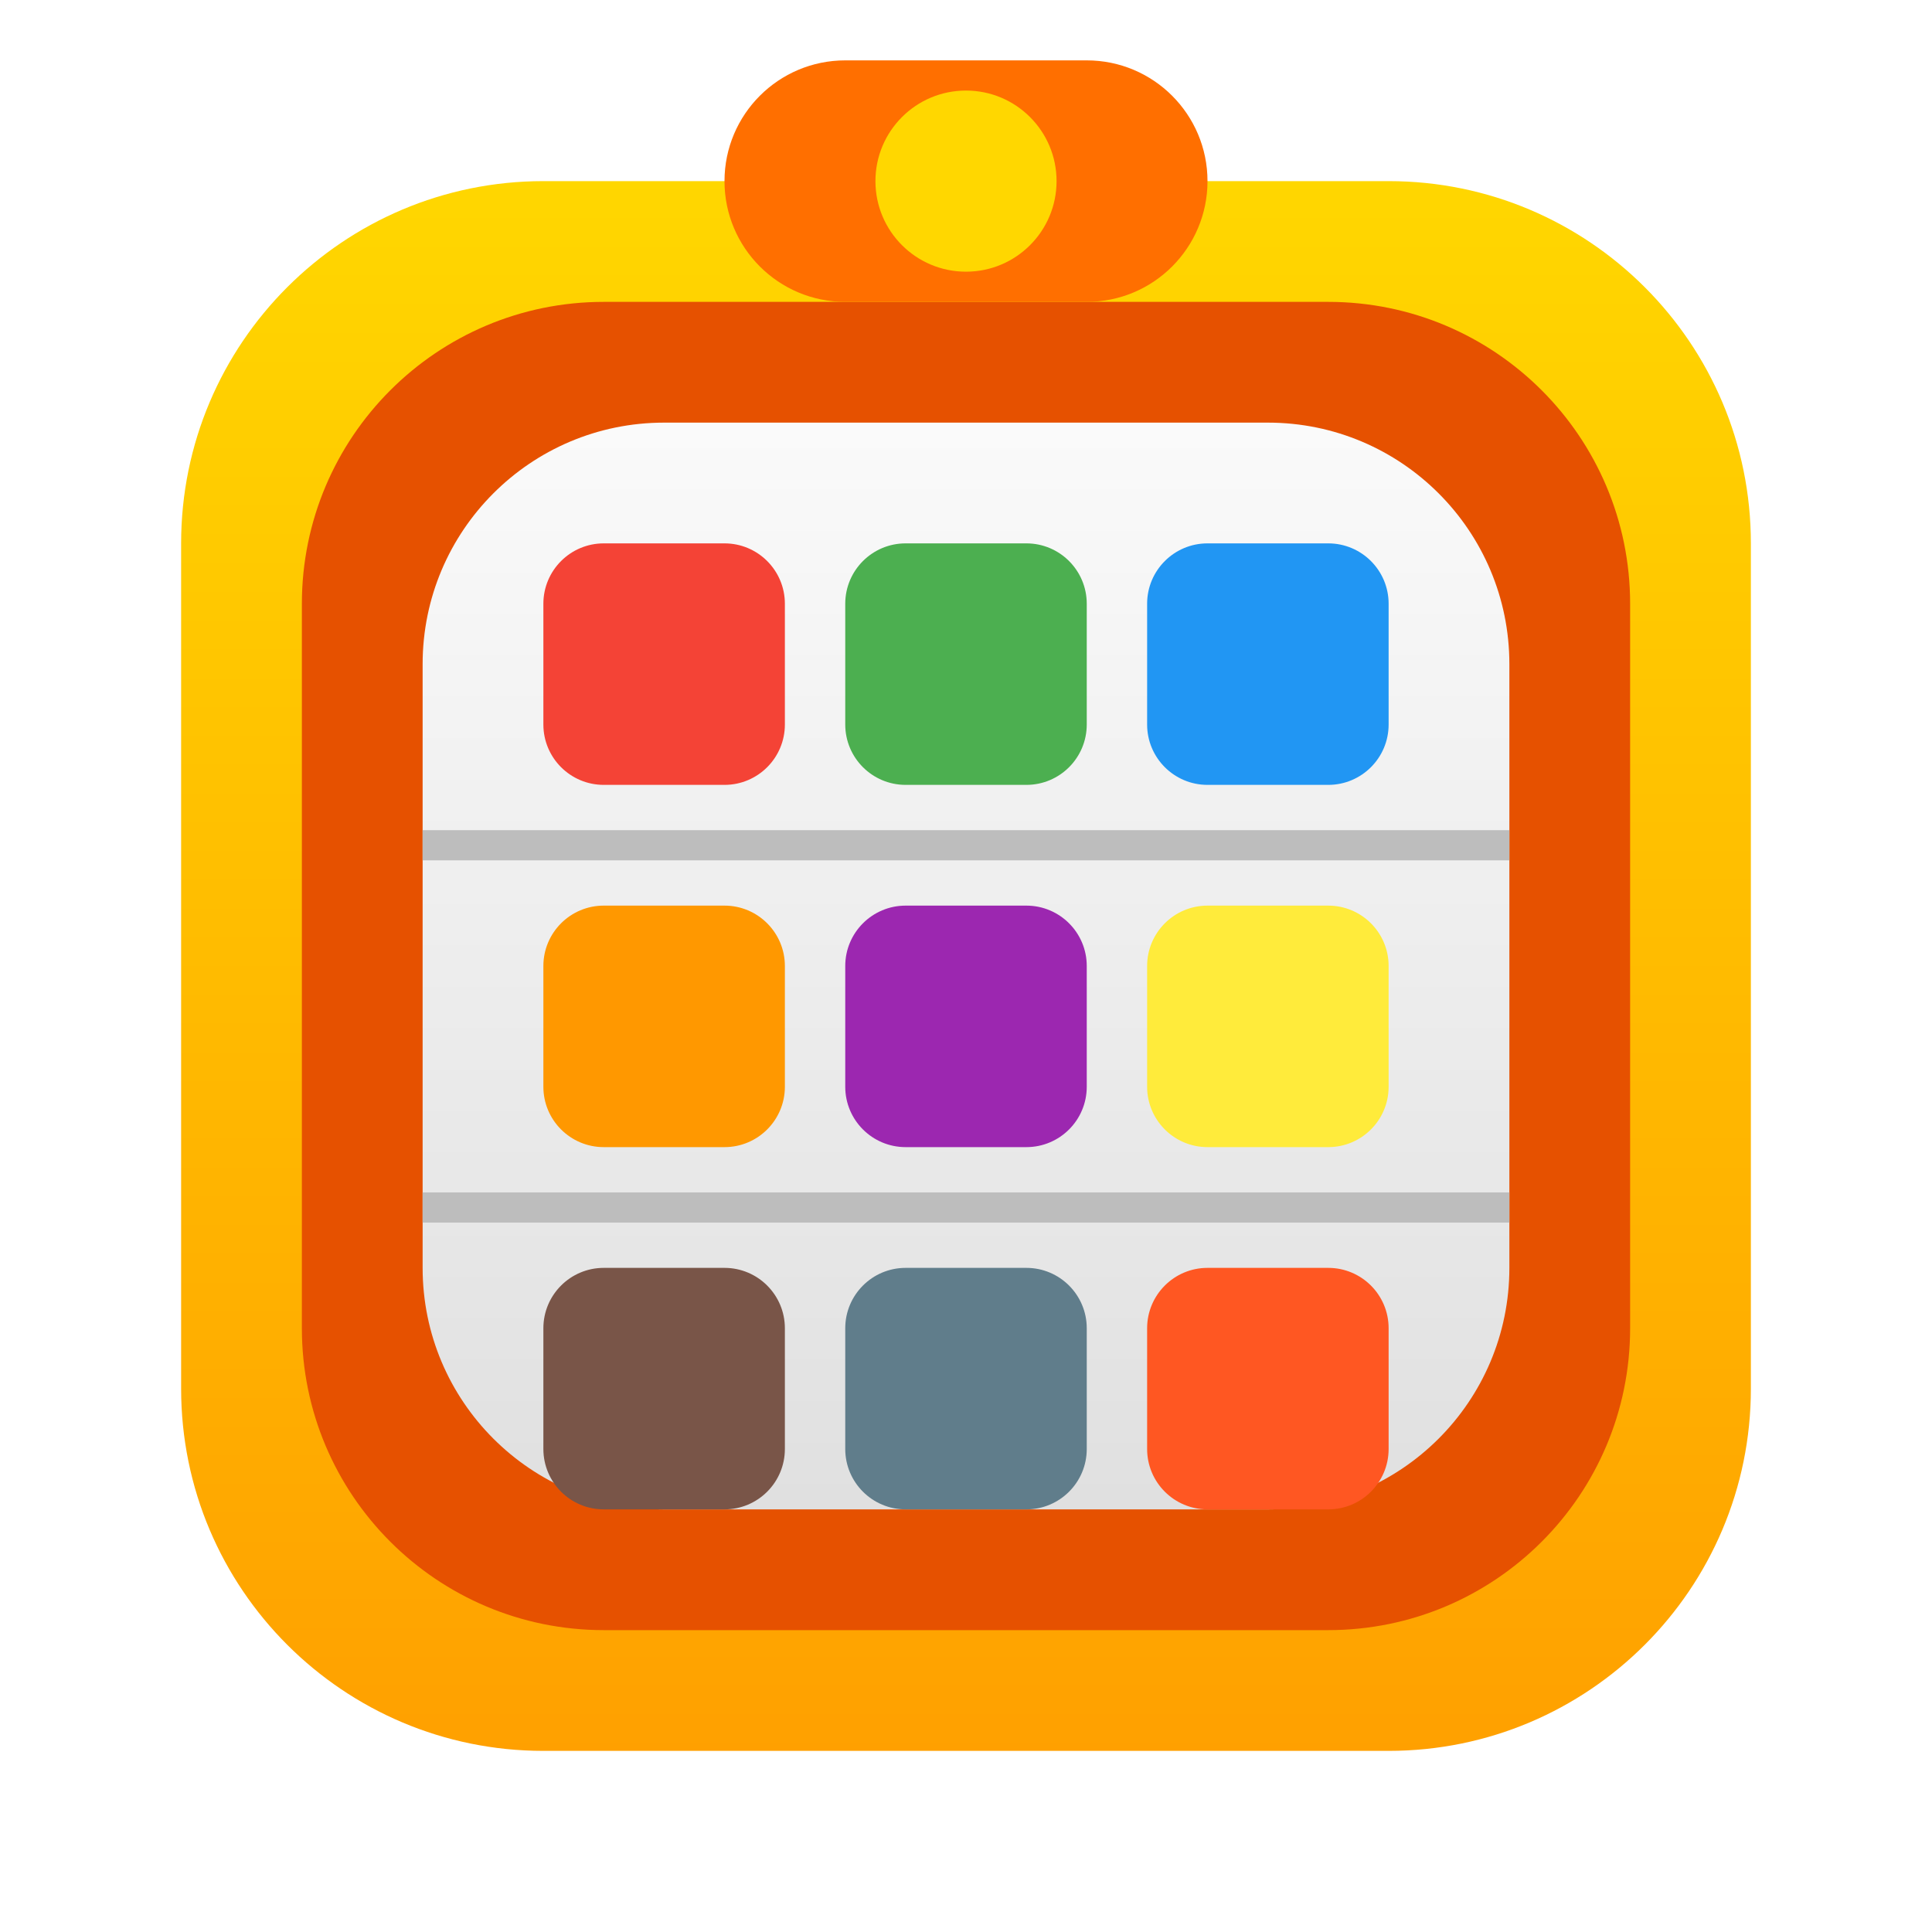
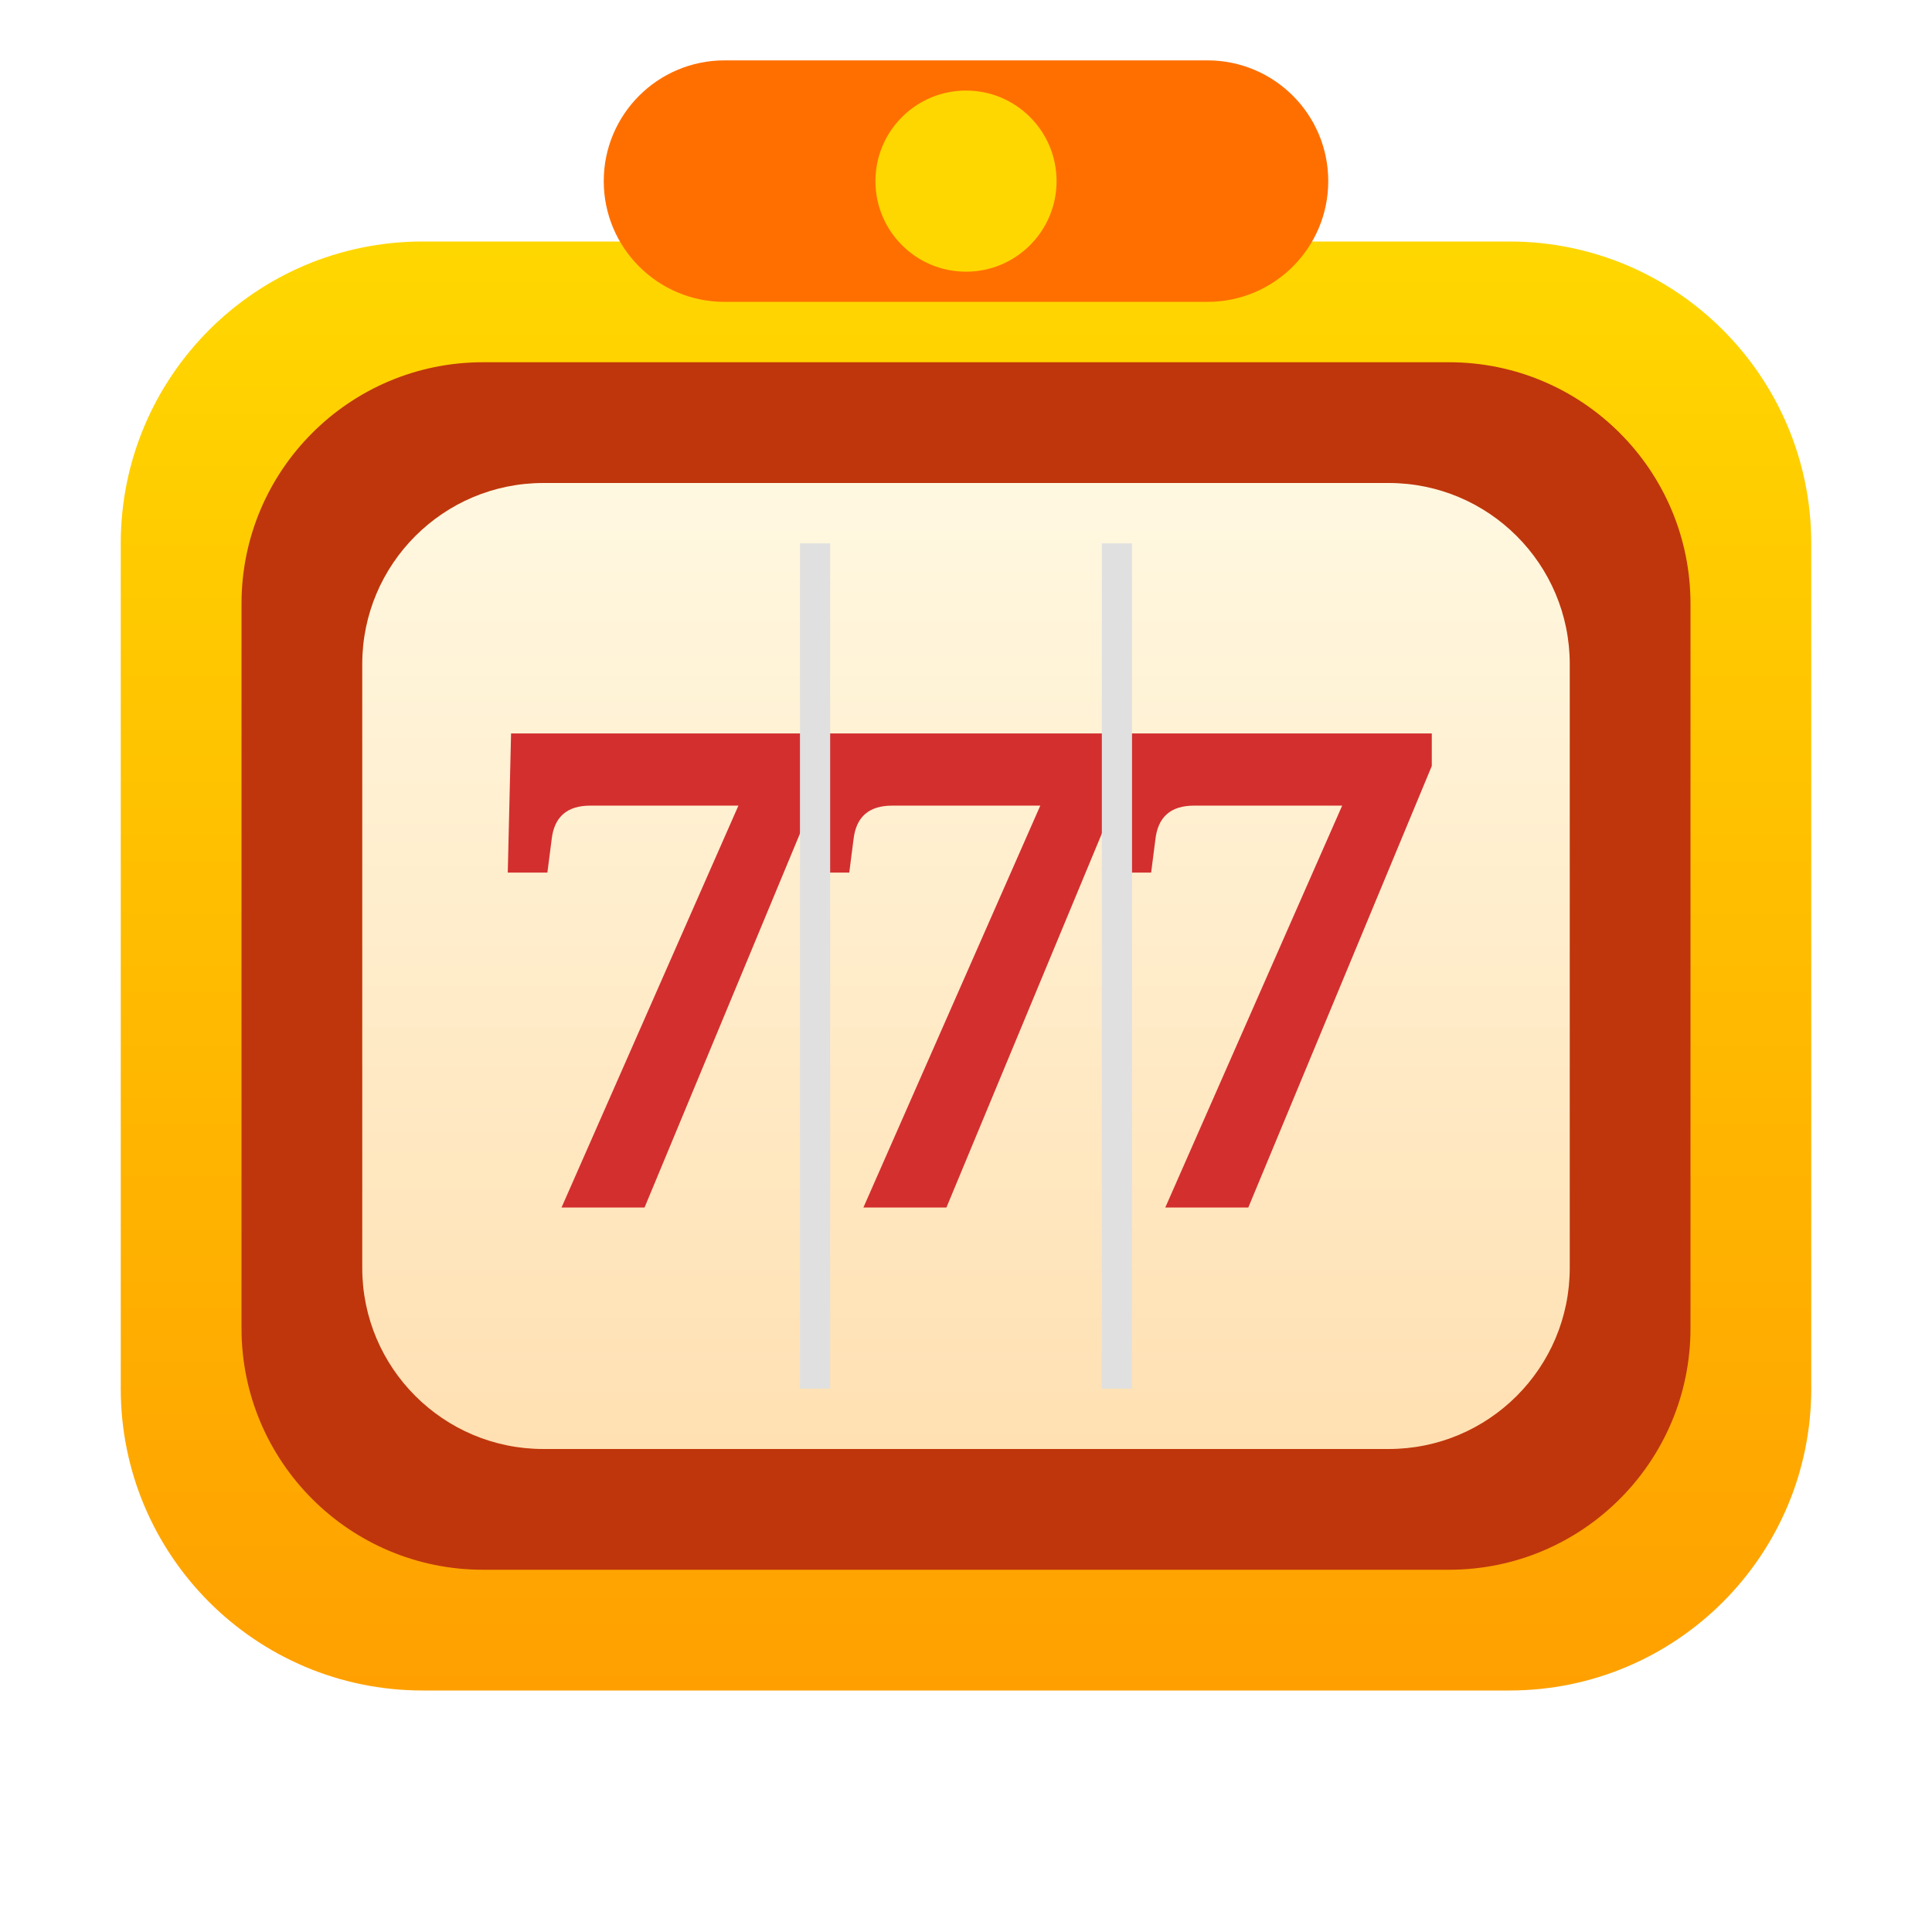
<svg xmlns="http://www.w3.org/2000/svg" viewBox="0 0 64 64">
  <defs>
-     <linearGradient id="slotBodyGrad" x1="0%" y1="0%" x2="0%" y2="100%">
+     <linearGradient id="slot777Body" x1="0%" y1="0%" x2="0%" y2="100%">
      <stop offset="0%" style="stop-color:#FFD700" />
      <stop offset="100%" style="stop-color:#FFA000" />
    </linearGradient>
-     <linearGradient id="slotScreenGrad" x1="0%" y1="0%" x2="0%" y2="100%">
-       <stop offset="0%" style="stop-color:#FAFAFA" />
-       <stop offset="100%" style="stop-color:#E0E0E0" />
+     <linearGradient id="slot777Screen" x1="0%" y1="0%" x2="0%" y2="100%">
+       <stop offset="0%" style="stop-color:#FFF8E1" />
+       <stop offset="100%" style="stop-color:#FFE0B2" />
    </linearGradient>
  </defs>
-   <rect x="6" y="6" width="52" height="52" rx="12" fill="url(#slotBodyGrad)" />
-   <rect x="10" y="10" width="44" height="44" rx="10" fill="#E65100" />
-   <rect x="14" y="14" width="36" height="36" rx="8" fill="url(#slotScreenGrad)" />
-   <rect x="18" y="18" width="8" height="8" rx="2" fill="#F44336" />
-   <rect x="28" y="18" width="8" height="8" rx="2" fill="#4CAF50" />
-   <rect x="38" y="18" width="8" height="8" rx="2" fill="#2196F3" />
-   <rect x="18" y="30" width="8" height="8" rx="2" fill="#FF9800" />
-   <rect x="28" y="30" width="8" height="8" rx="2" fill="#9C27B0" />
-   <rect x="38" y="30" width="8" height="8" rx="2" fill="#FFEB3B" />
-   <rect x="18" y="42" width="8" height="8" rx="2" fill="#795548" />
-   <rect x="28" y="42" width="8" height="8" rx="2" fill="#607D8B" />
-   <rect x="38" y="42" width="8" height="8" rx="2" fill="#FF5722" />
-   <line x1="14" y1="28" x2="50" y2="28" stroke="#BDBDBD" stroke-width="1" />
-   <line x1="14" y1="40" x2="50" y2="40" stroke="#BDBDBD" stroke-width="1" />
-   <rect x="24" y="2" width="16" height="8" rx="4" fill="#FF6F00" />
+   <rect x="4" y="8" width="56" height="48" rx="10" fill="url(#slot777Body)" />
+   <rect x="8" y="12" width="48" height="40" rx="8" fill="#BF360C" />
+   <rect x="12" y="16" width="40" height="32" rx="6" fill="url(#slot777Screen)" />
+   <text x="22" y="40" font-family="serif" font-size="22" font-weight="bold" fill="#D32F2F" text-anchor="middle">7</text>
+   <text x="32" y="40" font-family="serif" font-size="22" font-weight="bold" fill="#D32F2F" text-anchor="middle">7</text>
+   <text x="42" y="40" font-family="serif" font-size="22" font-weight="bold" fill="#D32F2F" text-anchor="middle">7</text>
+   <line x1="27" y1="18" x2="27" y2="46" stroke="#E0E0E0" stroke-width="1" />
+   <line x1="37" y1="18" x2="37" y2="46" stroke="#E0E0E0" stroke-width="1" />
+   <rect x="20" y="2" width="24" height="8" rx="4" fill="#FF6F00" />
  <circle cx="32" cy="6" r="3" fill="#FFD700" />
</svg>
